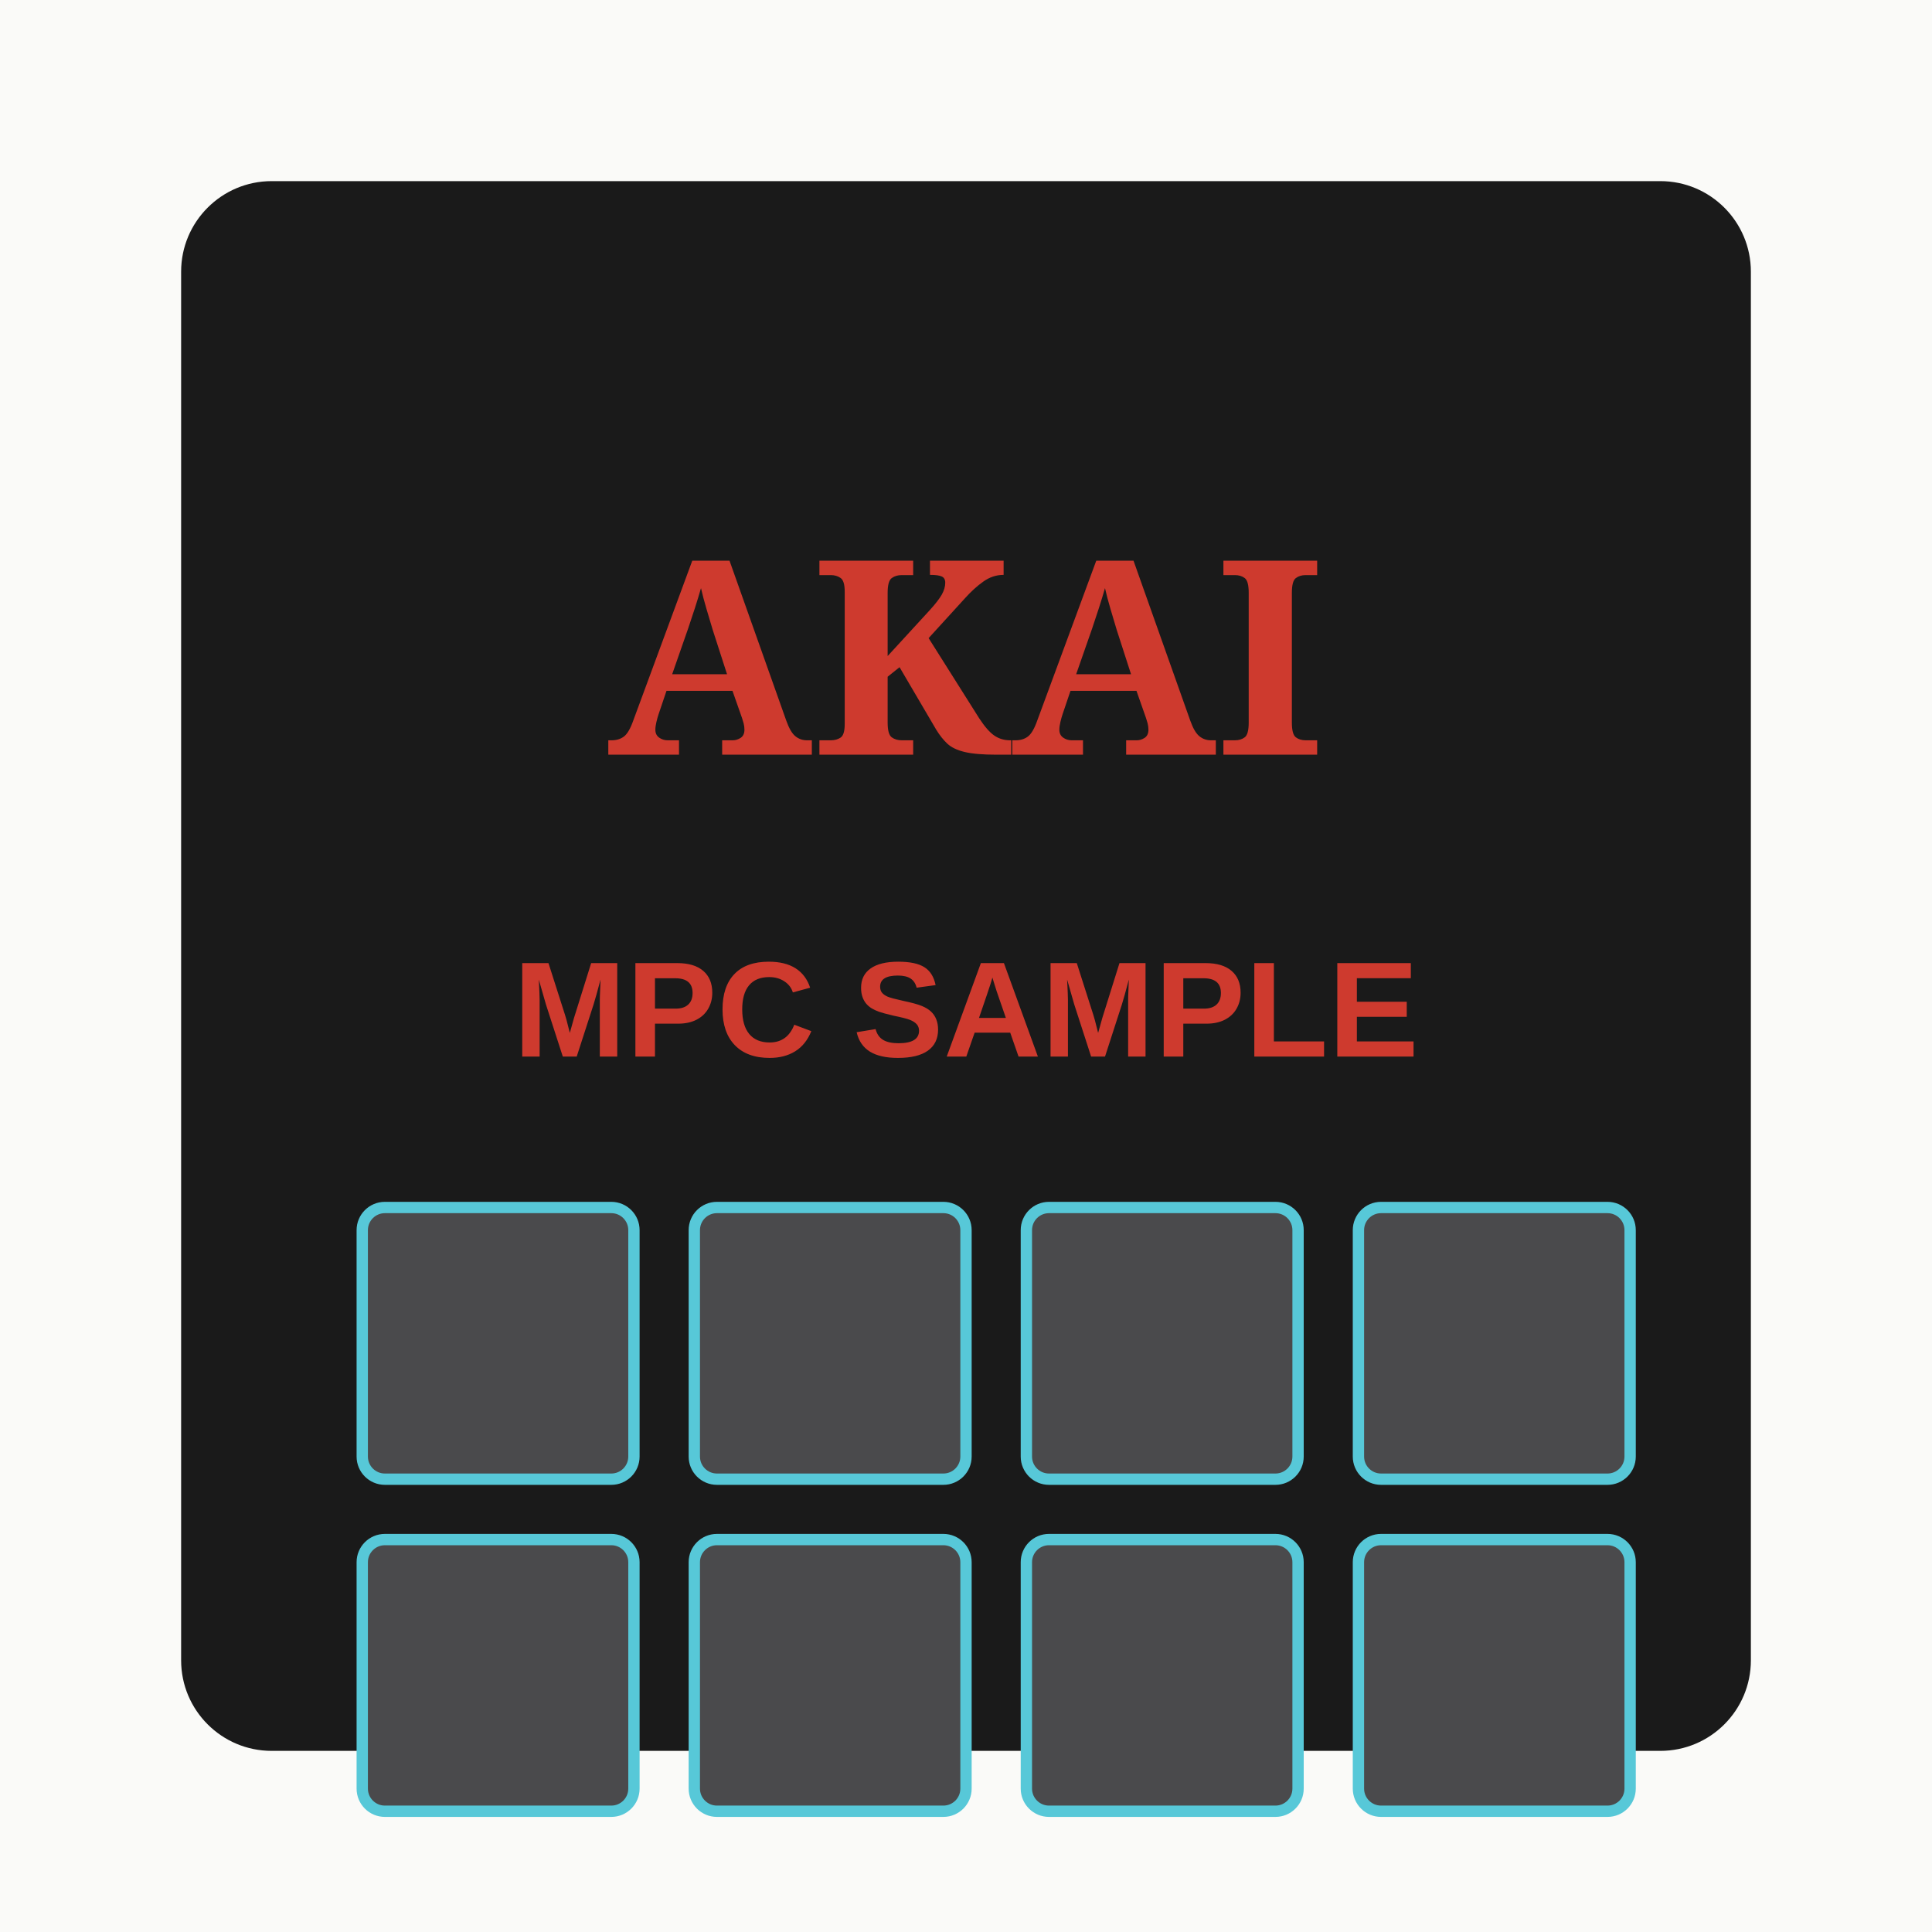
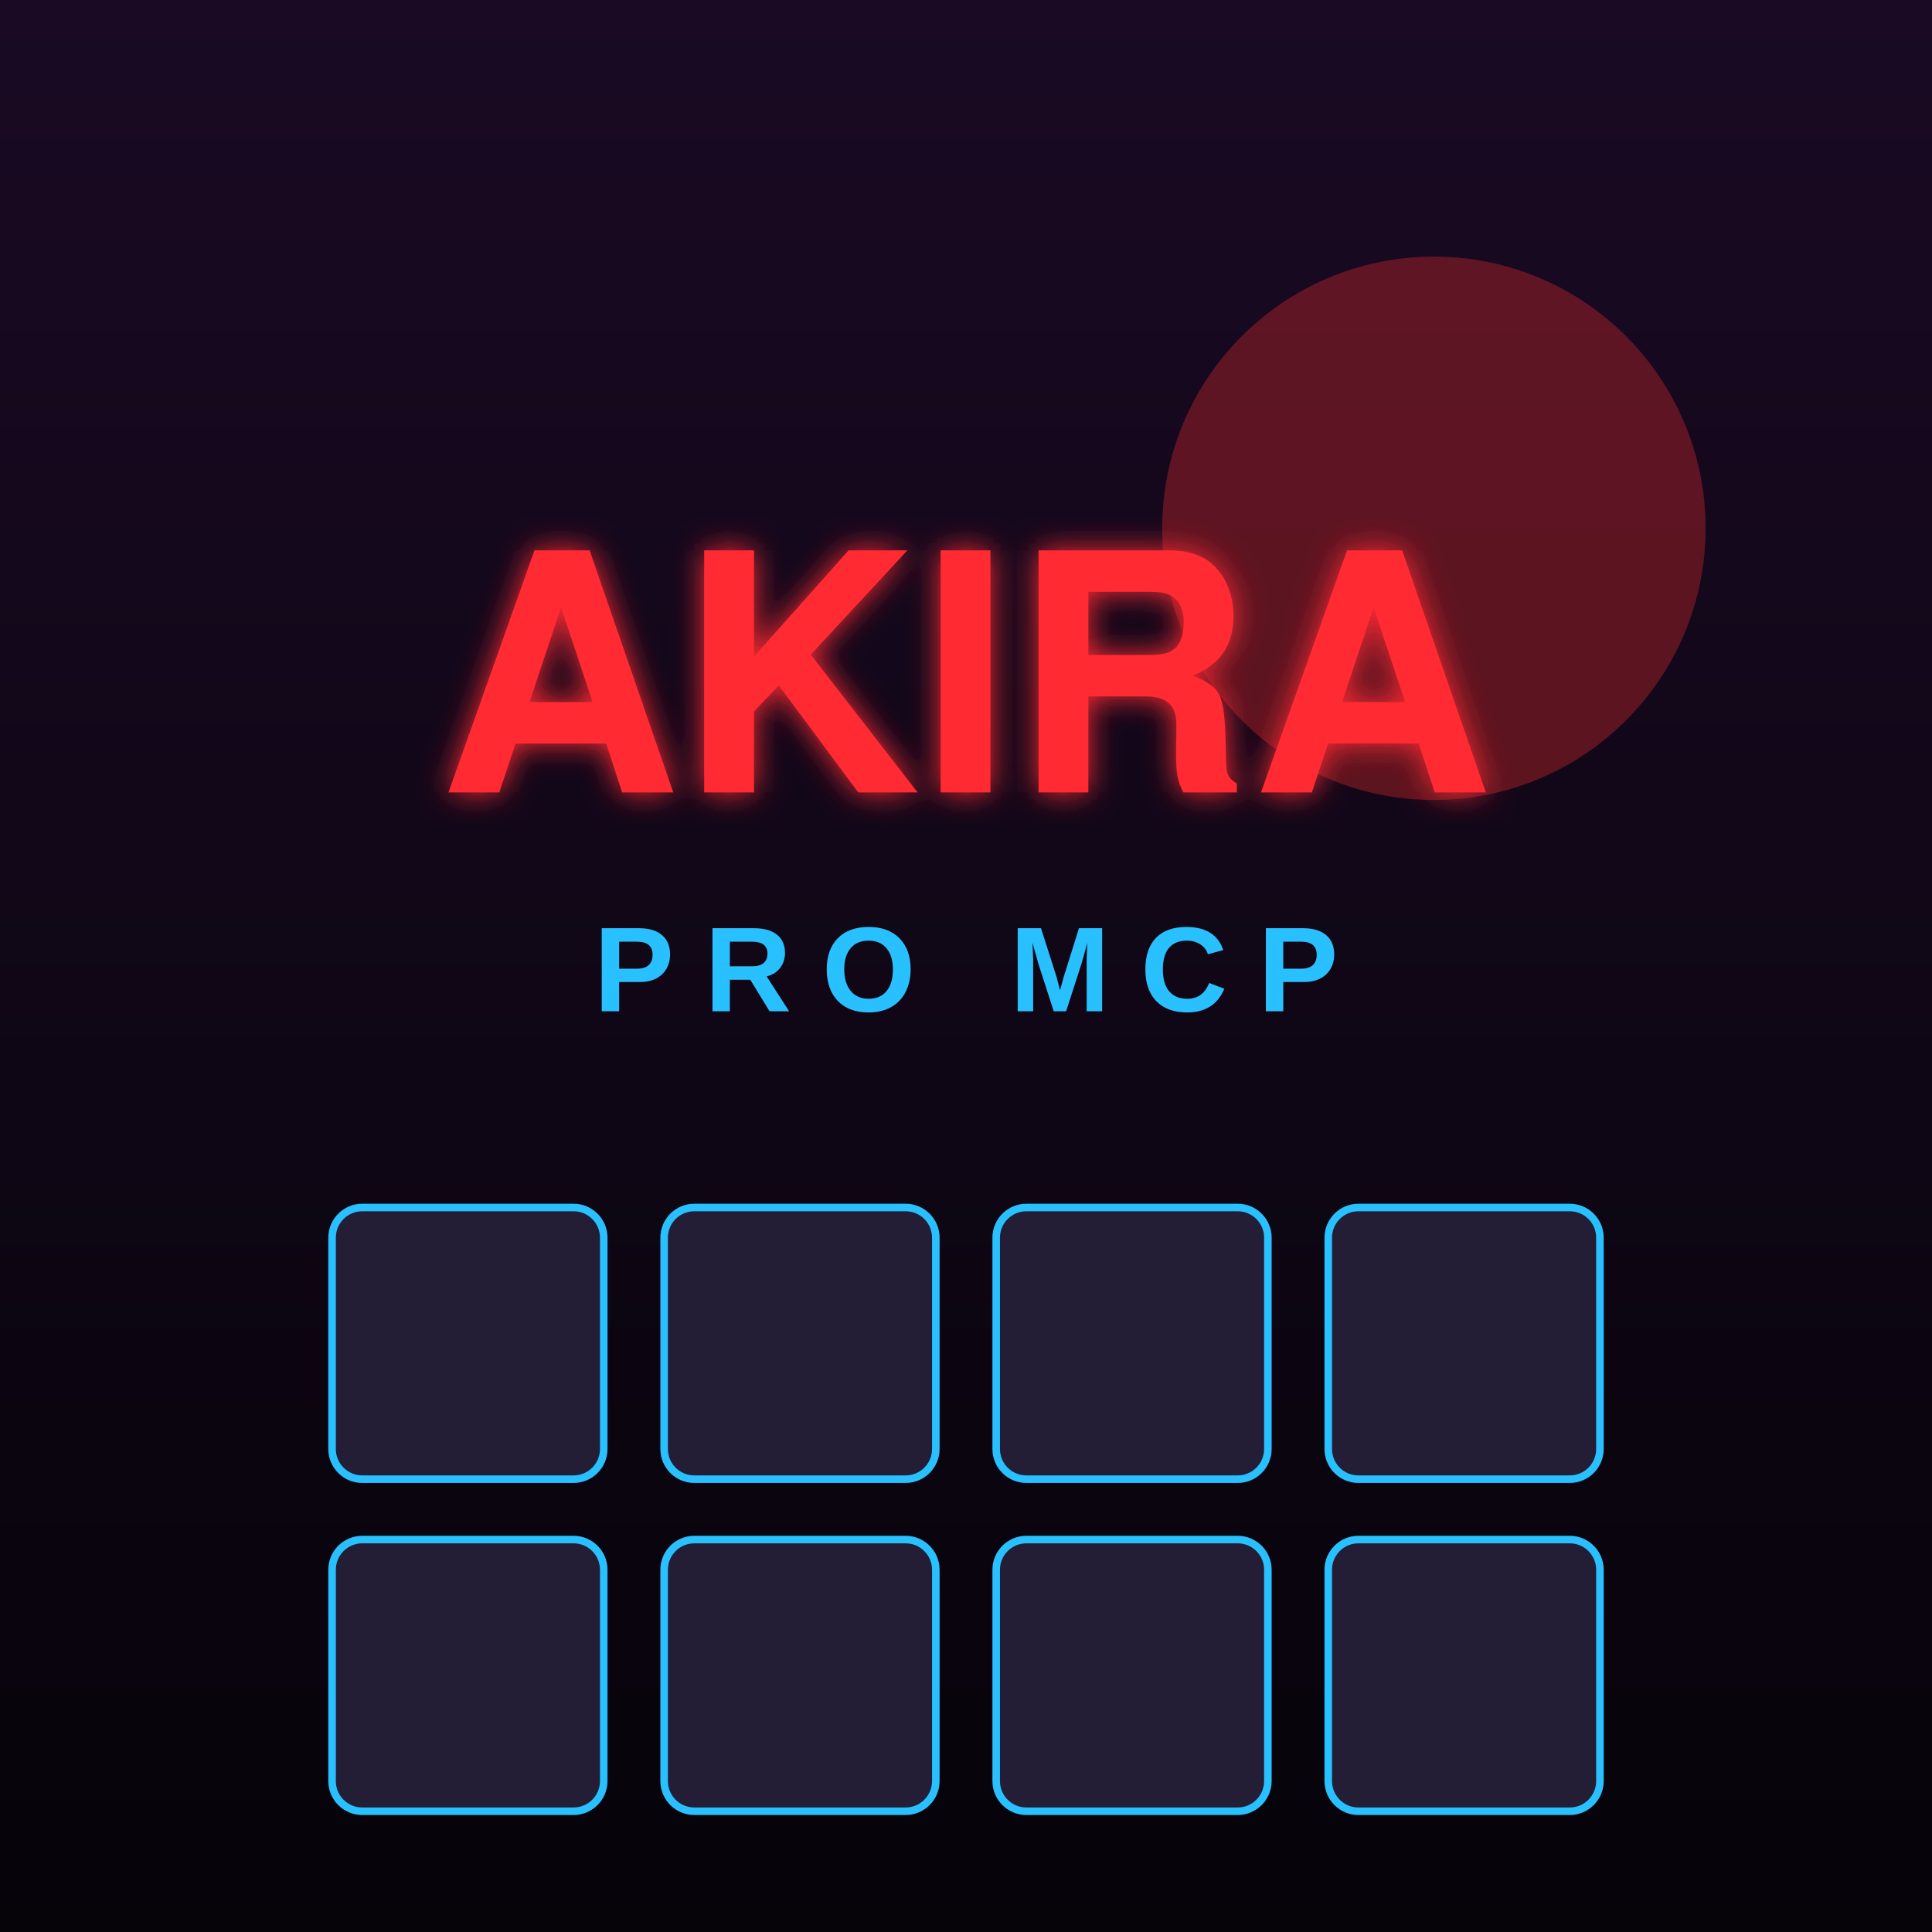
<svg xmlns="http://www.w3.org/2000/svg" viewBox="0 0 512 512">
-   <rect width="512" height="512" fill="#FAFAF8" />
-   <rect x="48" y="48" width="416" height="416" rx="24" fill="#1a1a1a" />
-   <text x="256" y="200" text-anchor="middle" font-family="Georgia,serif" font-size="72" font-weight="bold" fill="#CE3A2E">AKAI</text>
-   <text x="256" y="280" text-anchor="middle" font-family="Arial,sans-serif" font-size="36" font-weight="bold" fill="#CE3A2E">MPC SAMPLE</text>
-   <g fill="#4a4a4c" stroke="#57C8D8" stroke-width="3">
-     <rect x="96" y="320" width="72" height="72" rx="6" />
-     <rect x="184" y="320" width="72" height="72" rx="6" />
-     <rect x="272" y="320" width="72" height="72" rx="6" />
-     <rect x="360" y="320" width="72" height="72" rx="6" />
-     <rect x="96" y="408" width="72" height="72" rx="6" />
-     <rect x="184" y="408" width="72" height="72" rx="6" />
-     <rect x="272" y="408" width="72" height="72" rx="6" />
-     <rect x="360" y="408" width="72" height="72" rx="6" />
+   <defs>
+     <linearGradient id="bg" x1="0" y1="0" x2="0" y2="1">
+       <stop offset="0%" stop-color="#1a0a24" />
+       <stop offset="100%" stop-color="#060309" />
+     </linearGradient>
+     <filter id="glow" x="-50%" y="-50%" width="200%" height="200%">
+       <feGaussianBlur stdDeviation="4" result="b" />
+       <feMerge>
+         <feMergeNode in="b" />
+         <feMergeNode in="SourceGraphic" />
+       </feMerge>
+     </filter>
+   </defs>
+   <rect width="512" height="512" fill="url(#bg)" />
+   <circle cx="380" cy="140" r="72" fill="#e42a2b" opacity="0.35" />
+   <text x="256" y="210" text-anchor="middle" font-family="Arial Black,Helvetica,sans-serif" font-size="88" font-weight="900" fill="#ff2a33" filter="url(#glow)">AKIRA</text>
+   <text x="256" y="268" text-anchor="middle" font-family="Arial,sans-serif" font-size="32" font-weight="700" fill="#29c0ff" letter-spacing="8">PRO MCP</text>
+   <g fill="#241d36" stroke="#29c0ff" stroke-width="2">
+     <rect x="88" y="320" width="72" height="72" rx="8" />
+     <rect x="176" y="320" width="72" height="72" rx="8" />
+     <rect x="264" y="320" width="72" height="72" rx="8" />
+     <rect x="352" y="320" width="72" height="72" rx="8" />
+     <rect x="88" y="408" width="72" height="72" rx="8" />
+     <rect x="176" y="408" width="72" height="72" rx="8" />
+     <rect x="264" y="408" width="72" height="72" rx="8" />
+     <rect x="352" y="408" width="72" height="72" rx="8" />
  </g>
</svg>
